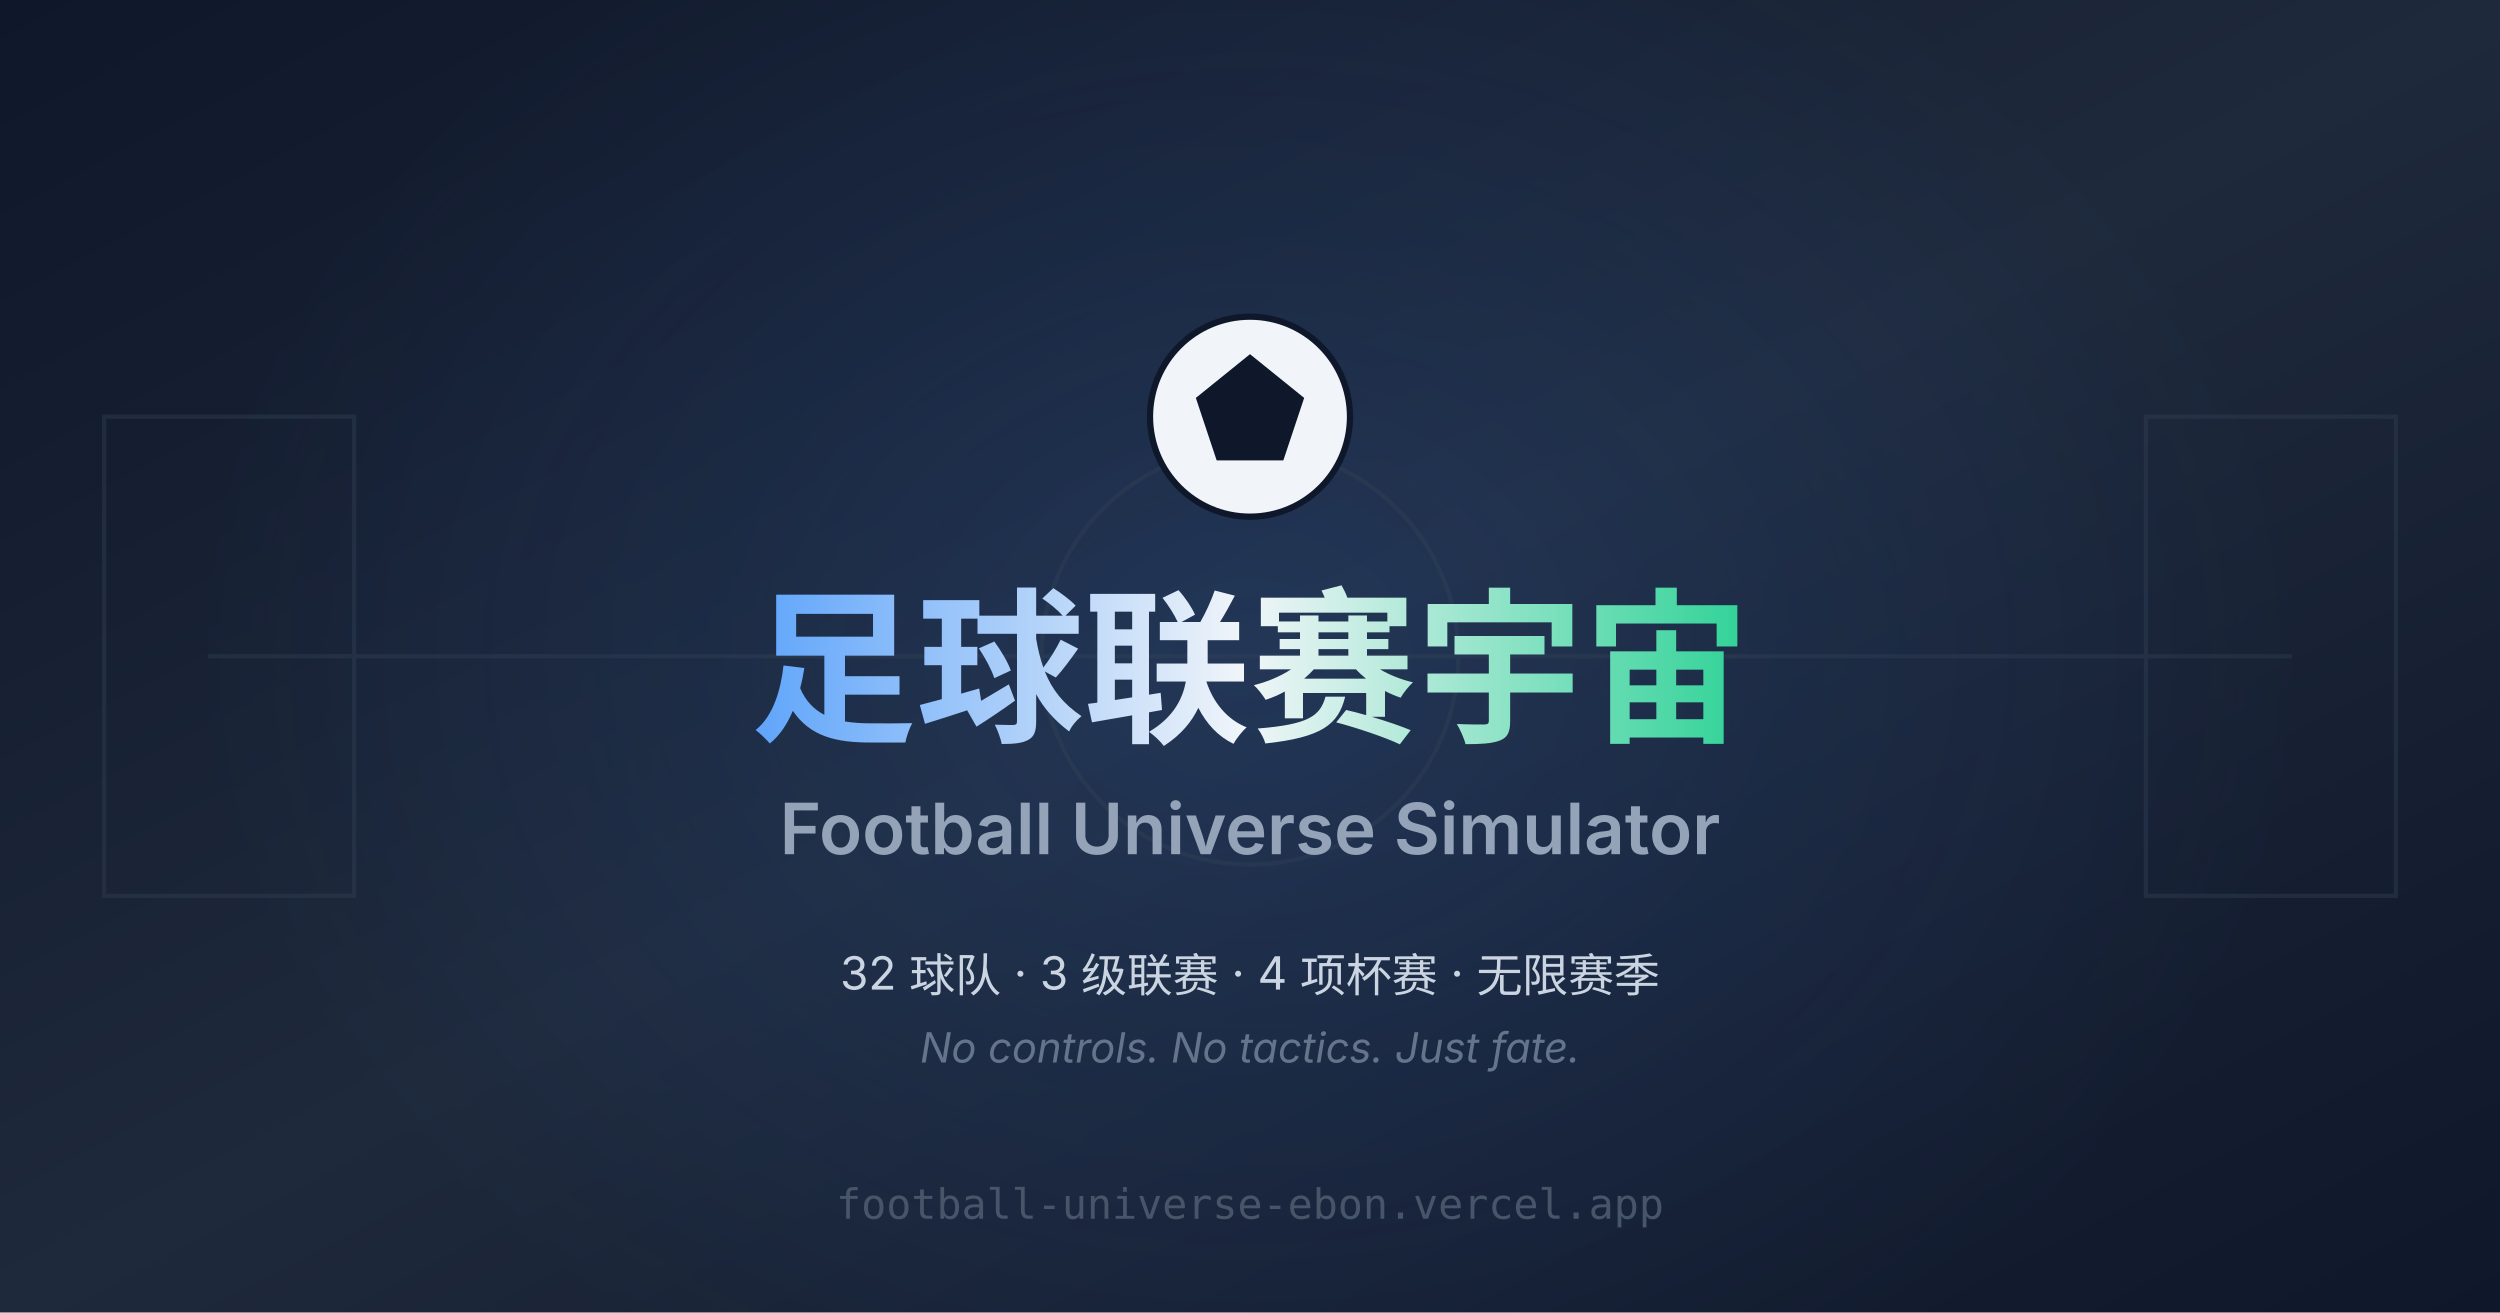
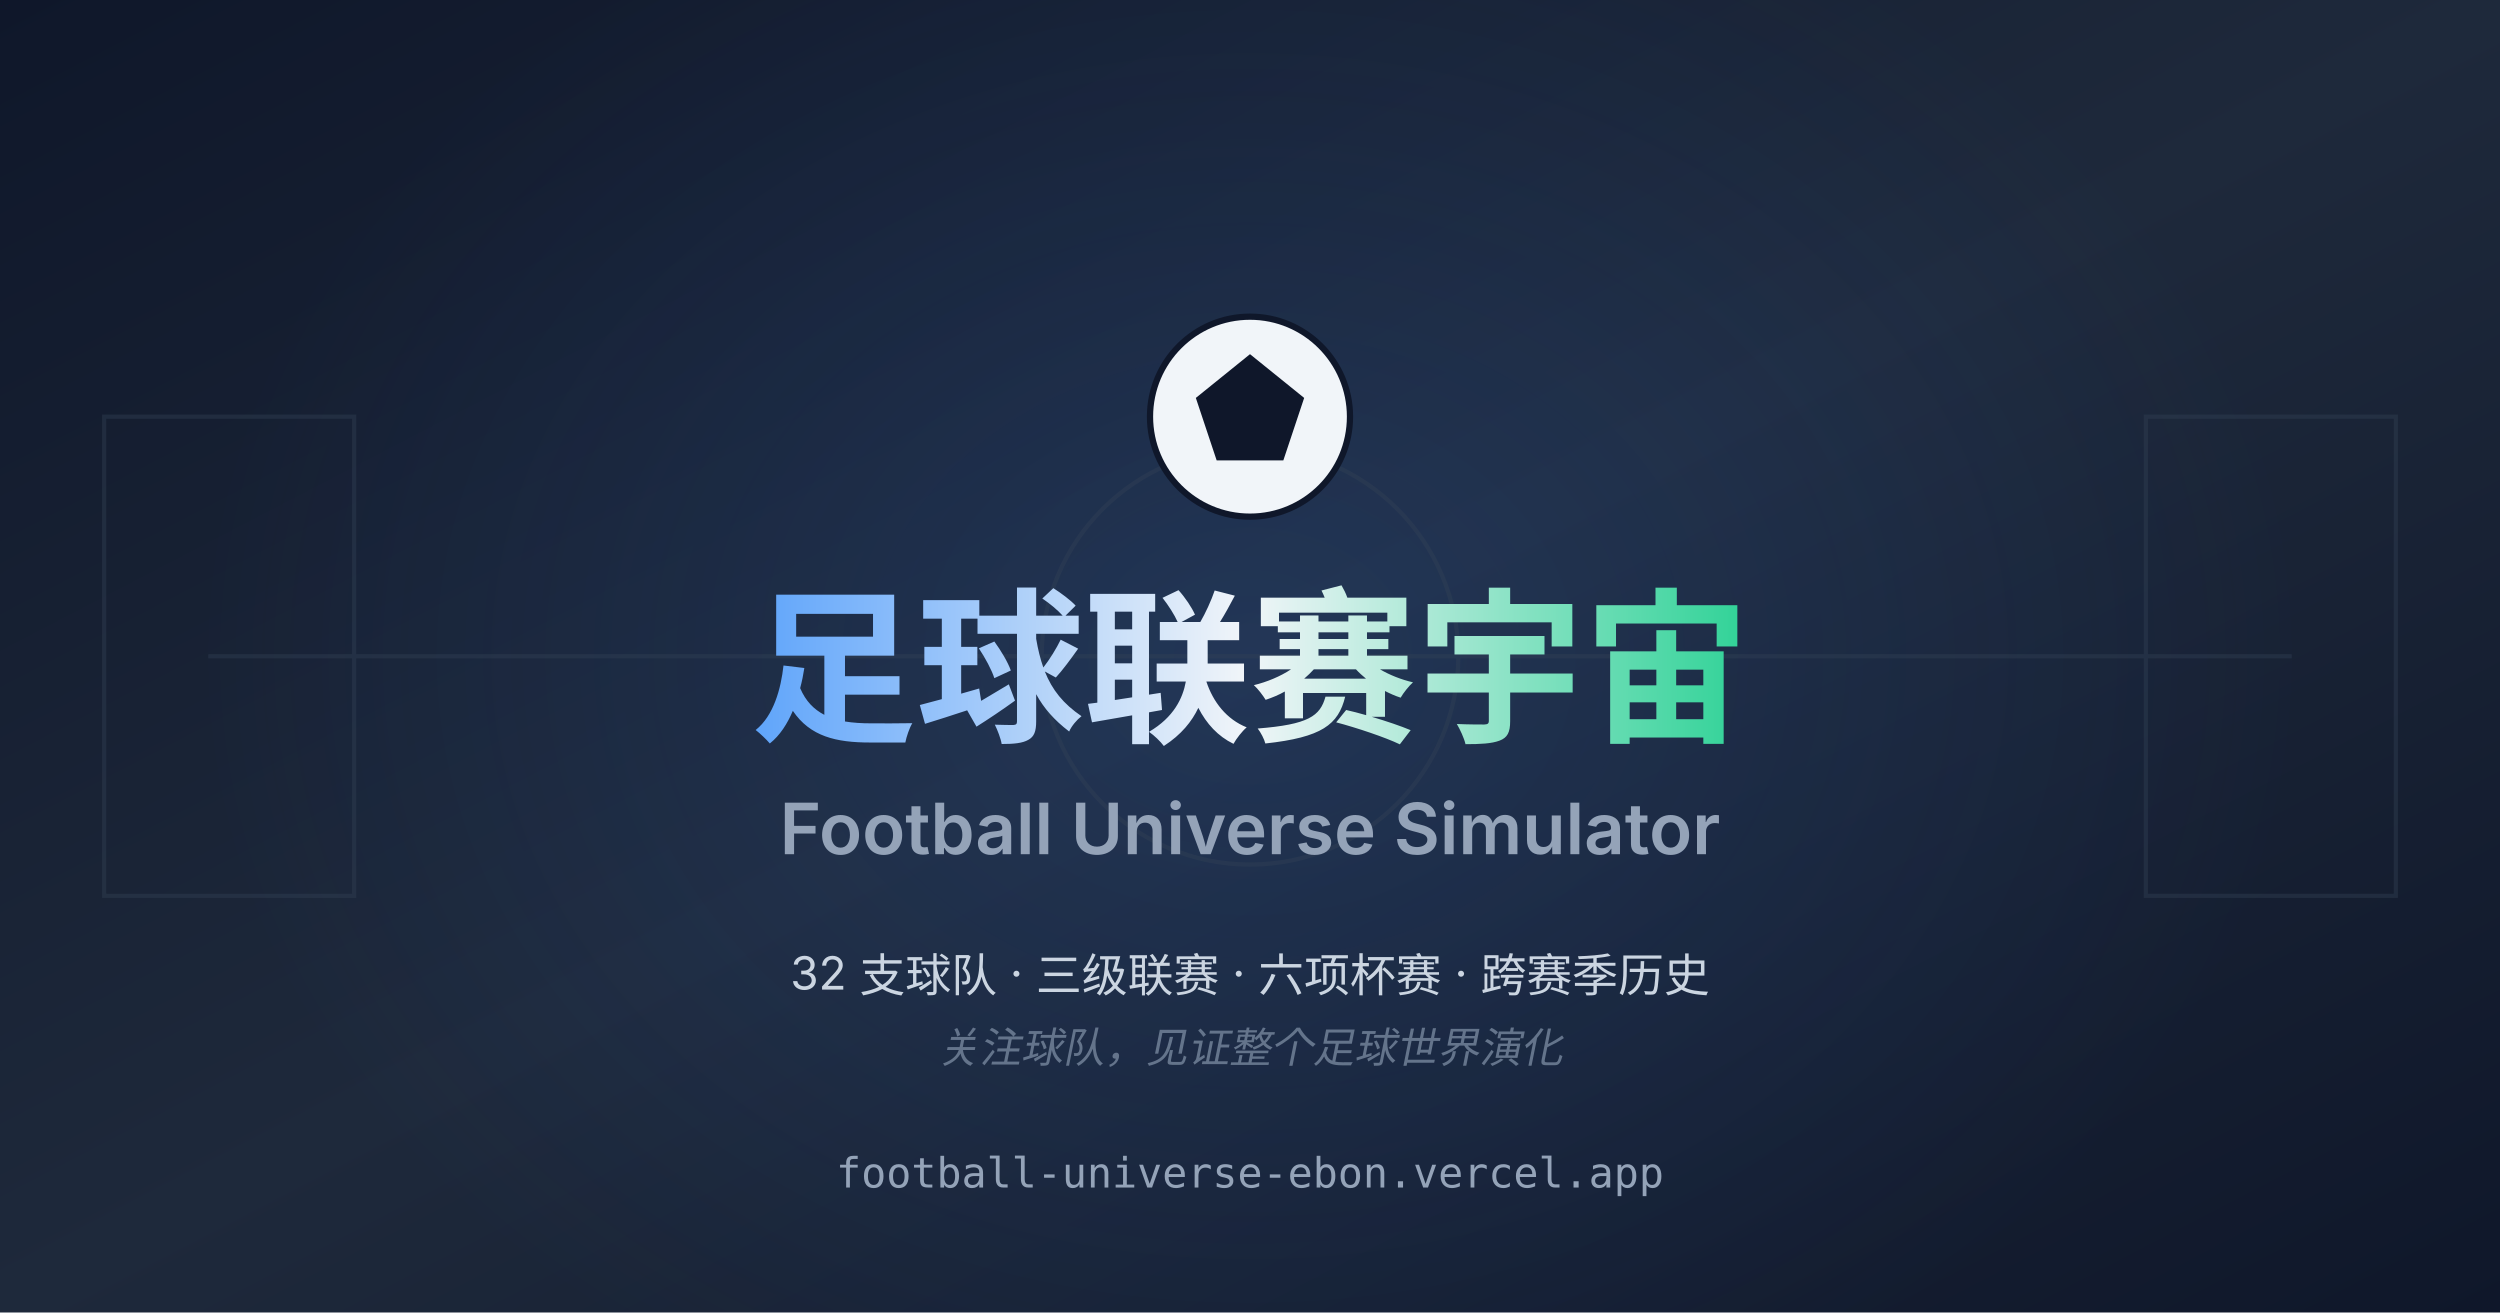
<svg xmlns="http://www.w3.org/2000/svg" viewBox="0 0 1200 630" width="1200" height="630">
  <defs>
    <linearGradient id="bg" x1="0" y1="0" x2="1" y2="1">
      <stop offset="0" stop-color="#0f172a" />
      <stop offset="0.5" stop-color="#1e293b" />
      <stop offset="1" stop-color="#0f172a" />
    </linearGradient>
    <radialGradient id="glow" cx="0.5" cy="0.5" r="0.5">
      <stop offset="0" stop-color="#3b82f6" stop-opacity="0.15" />
      <stop offset="1" stop-color="#3b82f6" stop-opacity="0" />
    </radialGradient>
    <linearGradient id="title" x1="0" y1="0" x2="1" y2="0">
      <stop offset="0" stop-color="#60a5fa" />
      <stop offset="0.5" stop-color="#f1f5f9" />
      <stop offset="1" stop-color="#34d399" />
    </linearGradient>
  </defs>
  <rect width="1200" height="630" fill="url(#bg)" />
  <ellipse cx="600" cy="315" rx="500" ry="400" fill="url(#glow)" />
  <g stroke="#334155" stroke-width="2" opacity="0.4" fill="none">
    <circle cx="600" cy="315" r="100" />
    <line x1="100" y1="315" x2="1100" y2="315" />
    <rect x="50" y="200" width="120" height="230" />
    <rect x="1030" y="200" width="120" height="230" />
  </g>
  <g transform="translate(600, 200)">
    <circle cx="0" cy="0" r="48" fill="#f1f5f9" stroke="#0f172a" stroke-width="3" />
    <polygon points="0,-30 26,-9 16,21 -16,21 -26,-9" fill="#0f172a" />
  </g>
  <text x="600" y="350" text-anchor="middle" font-family="-apple-system, system-ui, sans-serif" font-size="80" font-weight="900" fill="url(#title)">
    足球联赛宇宙
  </text>
  <text x="600" y="410" text-anchor="middle" font-family="-apple-system, system-ui, sans-serif" font-size="34" font-weight="600" fill="#94a3b8">
    Football Universe Simulator
  </text>
  <text x="600" y="475" text-anchor="middle" font-family="-apple-system, system-ui, sans-serif" font-size="22" fill="#cbd5e1">
-     32 球队 · 3 级联赛 · 4 项杯赛 · 无限赛季
+     32 支球队 · 三级联赛 · 六项杯赛 · 跨赛季历史
  </text>
  <text x="600" y="510" text-anchor="middle" font-family="-apple-system, system-ui, sans-serif" font-size="20" fill="#64748b" font-style="italic">
-     No controls. No tactics. Just fate.
+     关注球队，见证整个足球世界演化
  </text>
-   <text x="600" y="585" text-anchor="middle" font-family="monospace" font-size="20" fill="#475569">
+   <text x="600" y="570" text-anchor="middle" font-family="monospace" font-size="20" fill="#94a3b8">
    football-universe-ebon.vercel.app
  </text>
</svg>
